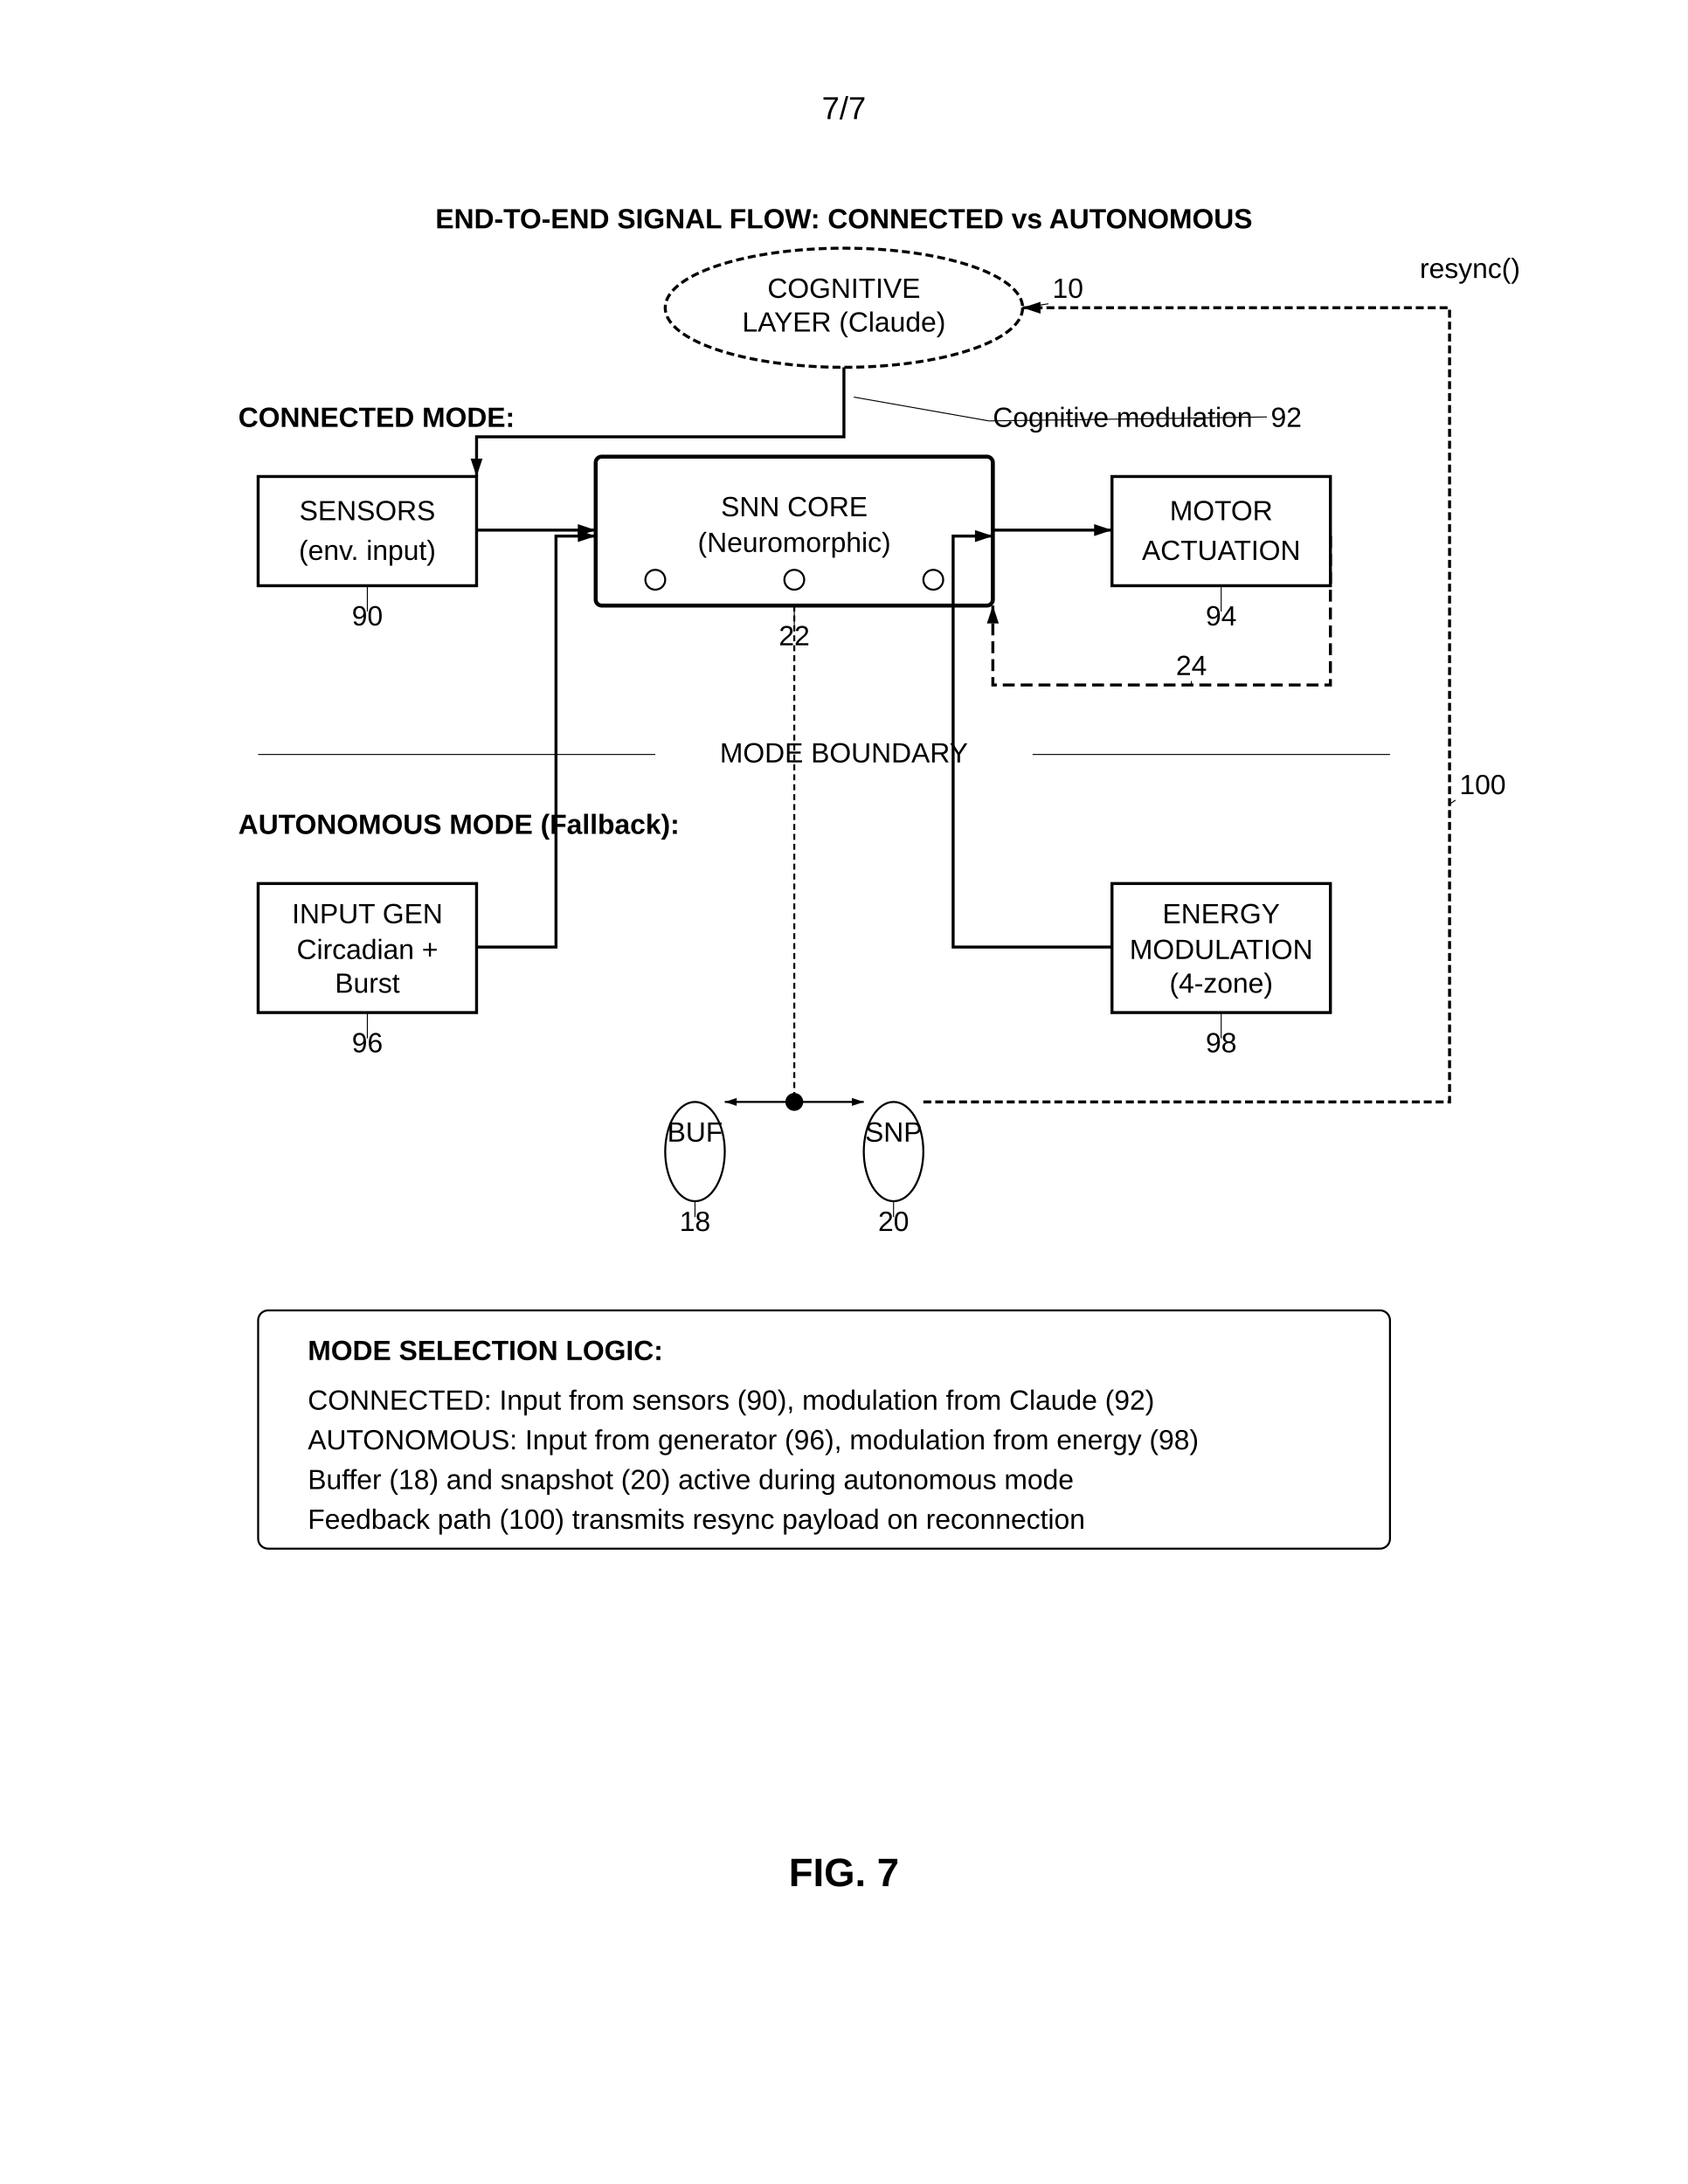
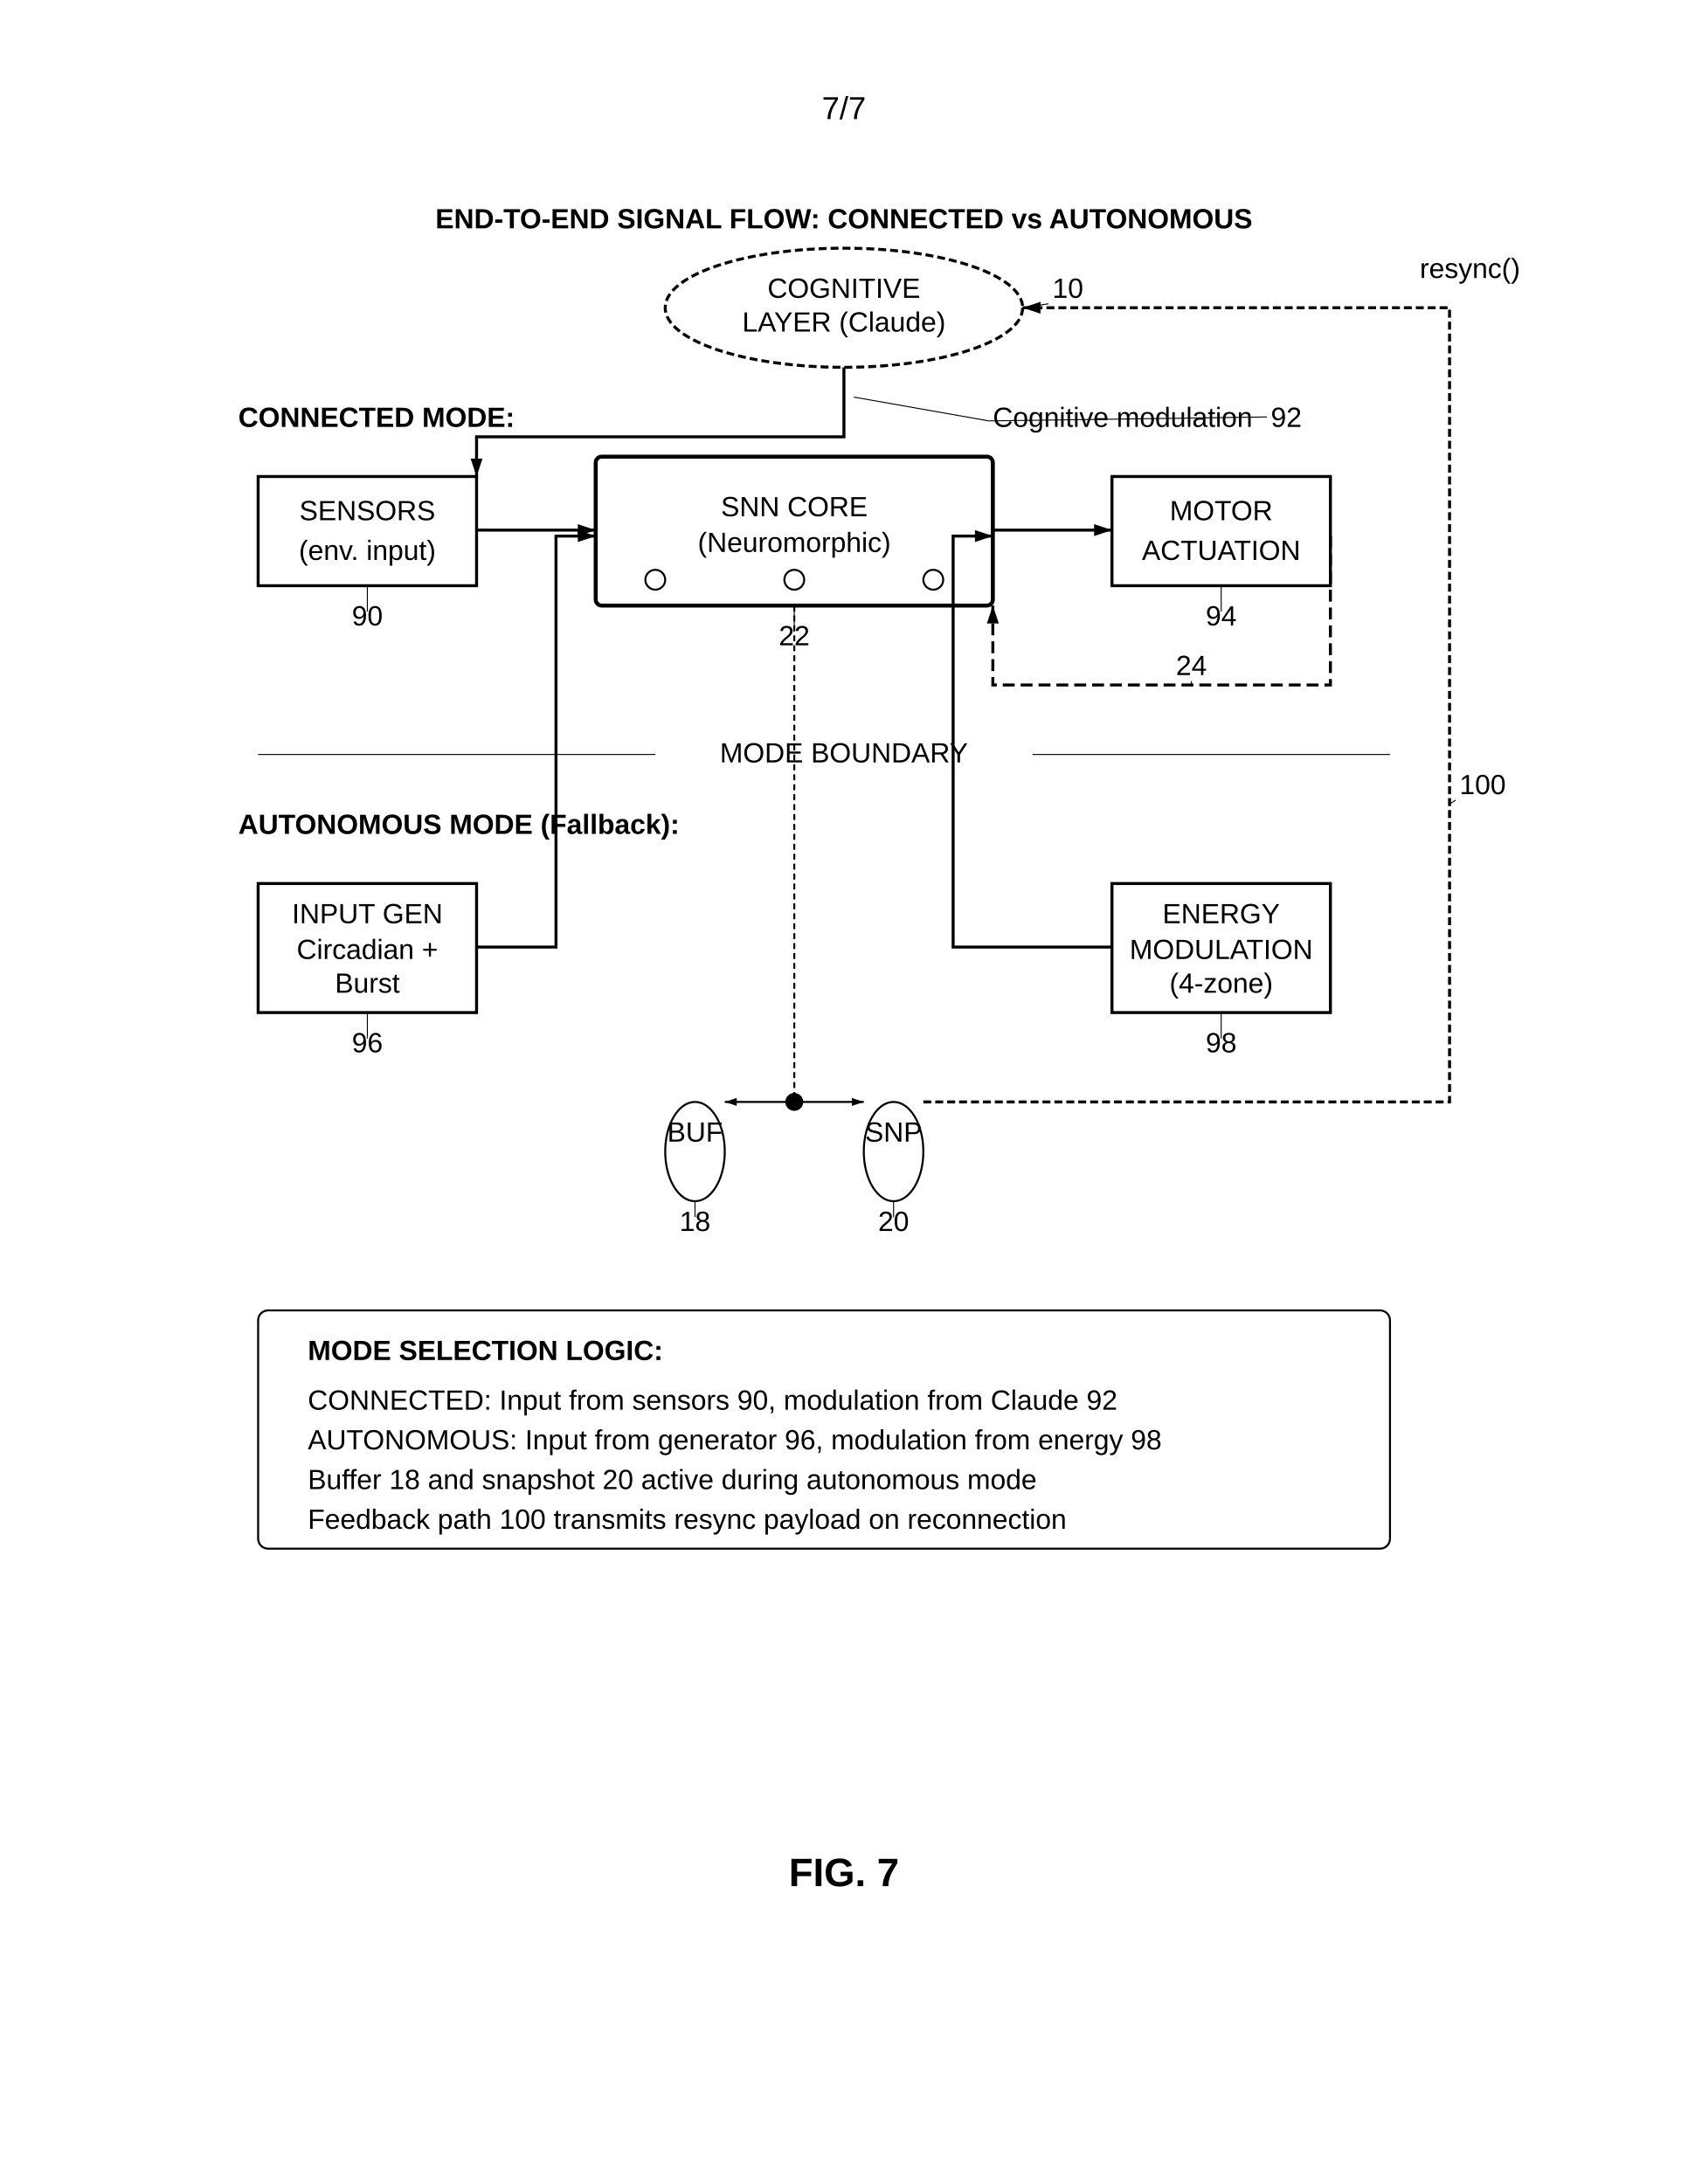
<svg xmlns="http://www.w3.org/2000/svg" width="8.5in" height="11in" viewBox="0 0 850 1100">
  <defs>
    <marker id="ah" markerWidth="6" markerHeight="4" refX="6" refY="2" orient="auto">
      <polygon points="0 0, 6 2, 0 4" fill="black" />
    </marker>
  </defs>
  <rect width="100%" height="100%" fill="white" />
  <text x="425" y="60" font-family="Arial, sans-serif" font-size="16" text-anchor="middle" fill="black">7/7</text>
  <text x="425" y="115" font-family="Arial, sans-serif" font-size="14" font-weight="bold" text-anchor="middle" fill="black">END-TO-END SIGNAL FLOW: CONNECTED vs AUTONOMOUS</text>
  <ellipse cx="425" cy="155" rx="90" ry="30" fill="none" stroke="black" stroke-width="1.5" stroke-dasharray="4,2" />
  <text x="425" y="150" font-family="Arial, sans-serif" font-size="14" text-anchor="middle" fill="black">COGNITIVE</text>
  <text x="425" y="167" font-family="Arial, sans-serif" font-size="14" text-anchor="middle" fill="black">LAYER (Claude)</text>
  <text x="530" y="150" font-family="Arial, sans-serif" font-size="14" fill="black">10</text>
  <line x1="528" y1="153" x2="515" y2="155" stroke="black" stroke-width="0.5" />
  <text x="120" y="215" font-family="Arial, sans-serif" font-size="14" font-weight="bold" fill="black">CONNECTED MODE:</text>
  <rect x="130" y="240" width="110" height="55" fill="none" stroke="black" stroke-width="1.5" />
  <text x="185" y="262" font-family="Arial, sans-serif" font-size="14" text-anchor="middle" fill="black">SENSORS</text>
  <text x="185" y="282" font-family="Arial, sans-serif" font-size="14" text-anchor="middle" fill="black">(env. input)</text>
  <text x="185" y="315" font-family="Arial, sans-serif" font-size="14" text-anchor="middle" fill="black">90</text>
  <line x1="185" y1="308" x2="185" y2="295" stroke="black" stroke-width="0.5" />
  <rect x="300" y="230" width="200" height="75" rx="3" fill="none" stroke="black" stroke-width="2" />
  <text x="400" y="260" font-family="Arial, sans-serif" font-size="14" text-anchor="middle" fill="black">SNN CORE</text>
  <text x="400" y="278" font-family="Arial, sans-serif" font-size="14" text-anchor="middle" fill="black">(Neuromorphic)</text>
  <circle cx="330" cy="292" r="5" fill="none" stroke="black" stroke-width="1" />
  <circle cx="400" cy="292" r="5" fill="none" stroke="black" stroke-width="1" />
  <circle cx="470" cy="292" r="5" fill="none" stroke="black" stroke-width="1" />
  <text x="400" y="325" font-family="Arial, sans-serif" font-size="14" text-anchor="middle" fill="black">22</text>
  <line x1="400" y1="318" x2="400" y2="305" stroke="black" stroke-width="0.5" />
  <rect x="560" y="240" width="110" height="55" fill="none" stroke="black" stroke-width="1.5" />
  <text x="615" y="262" font-family="Arial, sans-serif" font-size="14" text-anchor="middle" fill="black">MOTOR</text>
  <text x="615" y="282" font-family="Arial, sans-serif" font-size="14" text-anchor="middle" fill="black">ACTUATION</text>
  <text x="615" y="315" font-family="Arial, sans-serif" font-size="14" text-anchor="middle" fill="black">94</text>
  <line x1="615" y1="308" x2="615" y2="295" stroke="black" stroke-width="0.5" />
  <path d="M670 270 L670 345 L500 345 L500 305" stroke="black" stroke-width="1.5" stroke-dasharray="6,3" fill="none" marker-end="url(#ah)" />
  <text x="600" y="340" font-family="Arial, sans-serif" font-size="14" text-anchor="middle" fill="black">24</text>
  <line x1="600" y1="343" x2="600" y2="345" stroke="black" stroke-width="0.5" />
  <text x="500" y="215" font-family="Arial, sans-serif" font-size="14" fill="black">Cognitive modulation</text>
  <text x="640" y="215" font-family="Arial, sans-serif" font-size="14" fill="black">92</text>
  <line x1="638" y1="210" x2="498" y2="212" stroke="black" stroke-width="0.5" />
  <line x1="498" y1="212" x2="430" y2="200" stroke="black" stroke-width="0.5" />
  <line x1="130" y1="380" x2="330" y2="380" stroke="black" stroke-width="0.5" />
  <text x="425" y="384" font-family="Arial, sans-serif" font-size="14" text-anchor="middle" fill="black">MODE BOUNDARY</text>
  <line x1="520" y1="380" x2="700" y2="380" stroke="black" stroke-width="0.5" />
  <text x="120" y="420" font-family="Arial, sans-serif" font-size="14" font-weight="bold" fill="black">AUTONOMOUS MODE (Fallback):</text>
  <rect x="130" y="445" width="110" height="65" fill="none" stroke="black" stroke-width="1.5" />
  <text x="185" y="465" font-family="Arial, sans-serif" font-size="14" text-anchor="middle" fill="black">INPUT GEN</text>
  <text x="185" y="483" font-family="Arial, sans-serif" font-size="14" text-anchor="middle" fill="black">Circadian +</text>
  <text x="185" y="500" font-family="Arial, sans-serif" font-size="14" text-anchor="middle" fill="black">Burst</text>
  <text x="185" y="530" font-family="Arial, sans-serif" font-size="14" text-anchor="middle" fill="black">96</text>
  <line x1="185" y1="523" x2="185" y2="510" stroke="black" stroke-width="0.5" />
  <rect x="560" y="445" width="110" height="65" fill="none" stroke="black" stroke-width="1.5" />
  <text x="615" y="465" font-family="Arial, sans-serif" font-size="14" text-anchor="middle" fill="black">ENERGY</text>
  <text x="615" y="483" font-family="Arial, sans-serif" font-size="14" text-anchor="middle" fill="black">MODULATION</text>
  <text x="615" y="500" font-family="Arial, sans-serif" font-size="14" text-anchor="middle" fill="black">(4-zone)</text>
  <text x="615" y="530" font-family="Arial, sans-serif" font-size="14" text-anchor="middle" fill="black">98</text>
  <line x1="615" y1="523" x2="615" y2="510" stroke="black" stroke-width="0.5" />
  <ellipse cx="350" cy="580" rx="15" ry="25" fill="none" stroke="black" stroke-width="1" />
  <text x="350" y="575" font-family="Arial, sans-serif" font-size="14" text-anchor="middle" fill="black">BUF</text>
  <text x="350" y="620" font-family="Arial, sans-serif" font-size="14" text-anchor="middle" fill="black">18</text>
  <line x1="350" y1="613" x2="350" y2="605" stroke="black" stroke-width="0.5" />
  <ellipse cx="450" cy="580" rx="15" ry="25" fill="none" stroke="black" stroke-width="1" />
  <text x="450" y="575" font-family="Arial, sans-serif" font-size="14" text-anchor="middle" fill="black">SNP</text>
  <text x="450" y="620" font-family="Arial, sans-serif" font-size="14" text-anchor="middle" fill="black">20</text>
  <line x1="450" y1="613" x2="450" y2="605" stroke="black" stroke-width="0.5" />
  <path d="M425 185 L425 220 L240 220 L240 240" stroke="black" stroke-width="1.5" fill="none" marker-end="url(#ah)" />
  <line x1="240" y1="267" x2="300" y2="267" stroke="black" stroke-width="1.5" marker-end="url(#ah)" />
  <line x1="500" y1="267" x2="560" y2="267" stroke="black" stroke-width="1.5" marker-end="url(#ah)" />
  <path d="M240 477 L280 477 L280 270 L300 270" stroke="black" stroke-width="1.5" fill="none" marker-end="url(#ah)" />
  <path d="M560 477 L480 477 L480 270 L500 270" stroke="black" stroke-width="1.5" fill="none" marker-end="url(#ah)" />
  <circle cx="400" cy="555" r="4" fill="black" stroke="black" stroke-width="1" />
  <line x1="400" y1="305" x2="400" y2="553" stroke="black" stroke-width="1" stroke-dasharray="3,2" />
  <line x1="399" y1="555" x2="365" y2="555" stroke="black" stroke-width="1" marker-end="url(#ah)" />
  <line x1="401" y1="555" x2="435" y2="555" stroke="black" stroke-width="1" marker-end="url(#ah)" />
  <path d="M465 555 L730 555 L730 155 L515 155" stroke="black" stroke-width="1.5" stroke-dasharray="4,2" fill="none" marker-end="url(#ah)" />
  <text x="735" y="400" font-family="Arial, sans-serif" font-size="14" fill="black">100</text>
  <line x1="733" y1="403" x2="730" y2="405" stroke="black" stroke-width="0.5" />
  <text x="715" y="140" font-family="Arial, sans-serif" font-size="14" fill="black">resync()</text>
  <rect x="130" y="660" width="570" height="120" rx="5" fill="none" stroke="black" stroke-width="1" />
  <text x="155" y="685" font-family="Arial, sans-serif" font-size="14" font-weight="bold" fill="black">MODE SELECTION LOGIC:</text>
-   <text x="155" y="710" font-family="Arial, sans-serif" font-size="14" fill="black">CONNECTED: Input from sensors (90), modulation from Claude (92)</text>
-   <text x="155" y="730" font-family="Arial, sans-serif" font-size="14" fill="black">AUTONOMOUS: Input from generator (96), modulation from energy (98)</text>
-   <text x="155" y="750" font-family="Arial, sans-serif" font-size="14" fill="black">Buffer (18) and snapshot (20) active during autonomous mode</text>
-   <text x="155" y="770" font-family="Arial, sans-serif" font-size="14" fill="black">Feedback path (100) transmits resync payload on reconnection</text>
+   <text x="155" y="710" font-family="Arial, sans-serif" font-size="14" fill="black">CONNECTED: Input from sensors 90, modulation from Claude 92</text>
+   <text x="155" y="730" font-family="Arial, sans-serif" font-size="14" fill="black">AUTONOMOUS: Input from generator 96, modulation from energy 98</text>
+   <text x="155" y="750" font-family="Arial, sans-serif" font-size="14" fill="black">Buffer 18 and snapshot 20 active during autonomous mode</text>
+   <text x="155" y="770" font-family="Arial, sans-serif" font-size="14" fill="black">Feedback path 100 transmits resync payload on reconnection</text>
  <text x="425" y="950" font-family="Arial, sans-serif" font-size="20" font-weight="bold" text-anchor="middle" fill="black">FIG. 7</text>
</svg>
